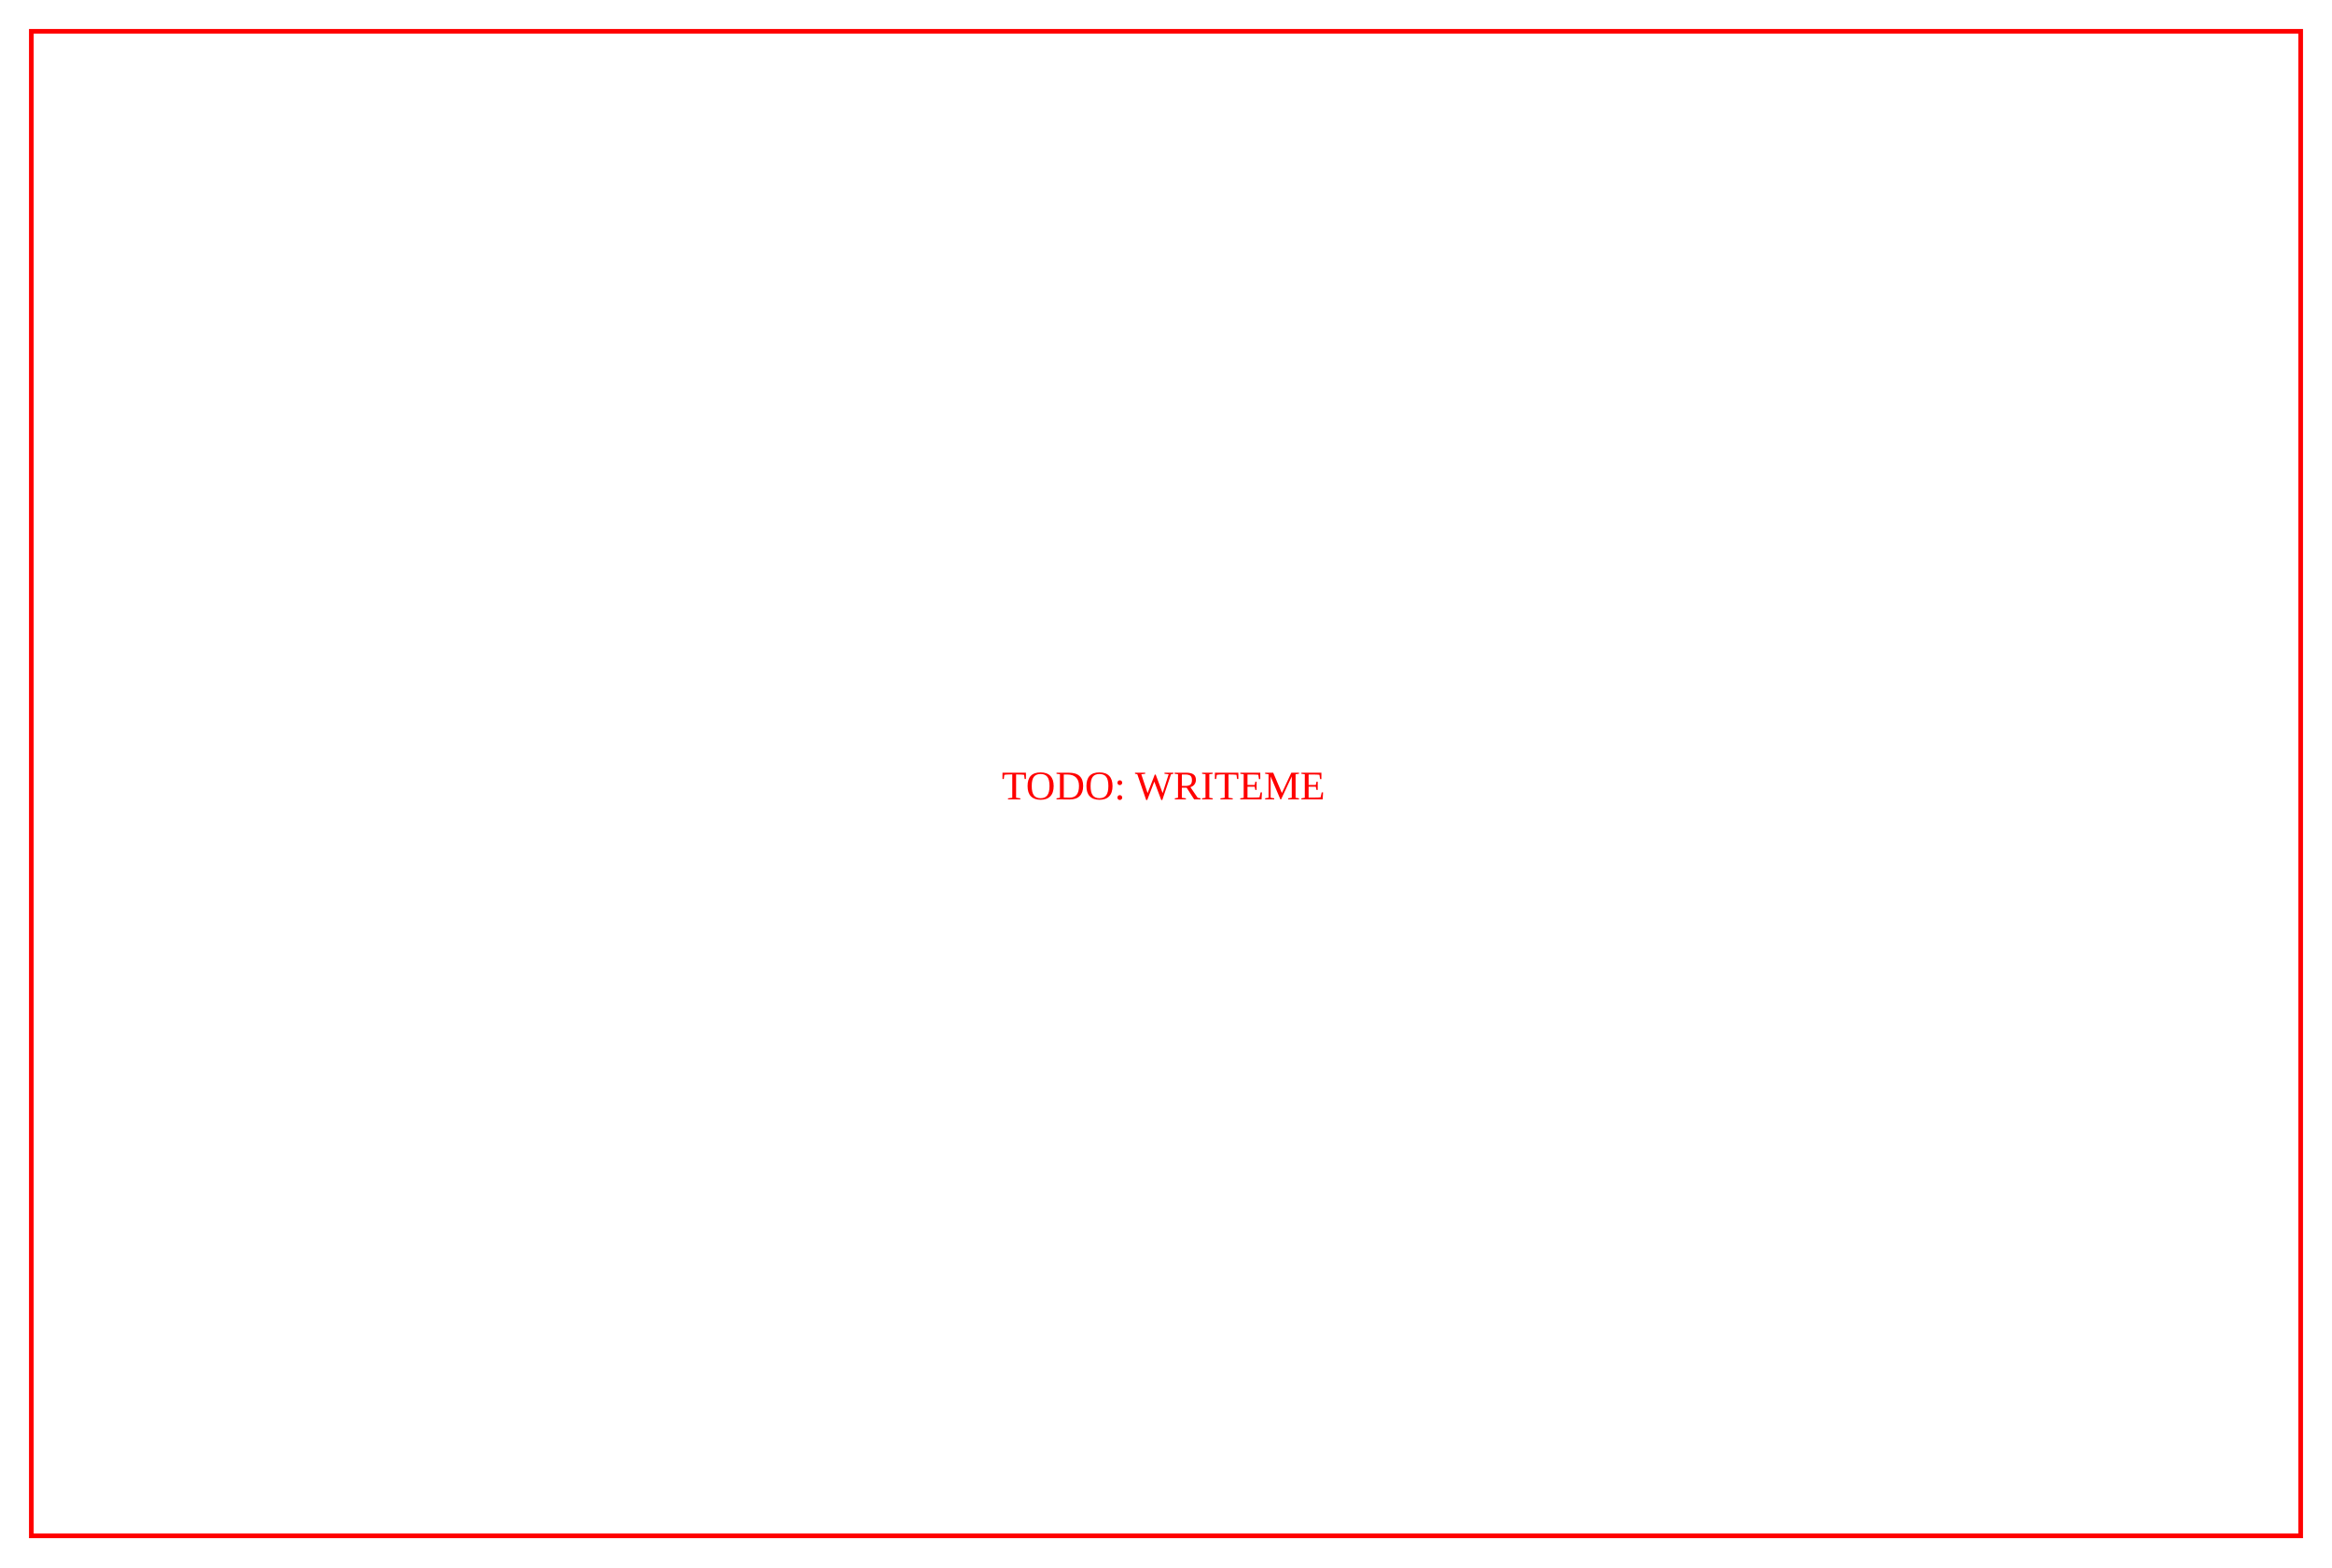
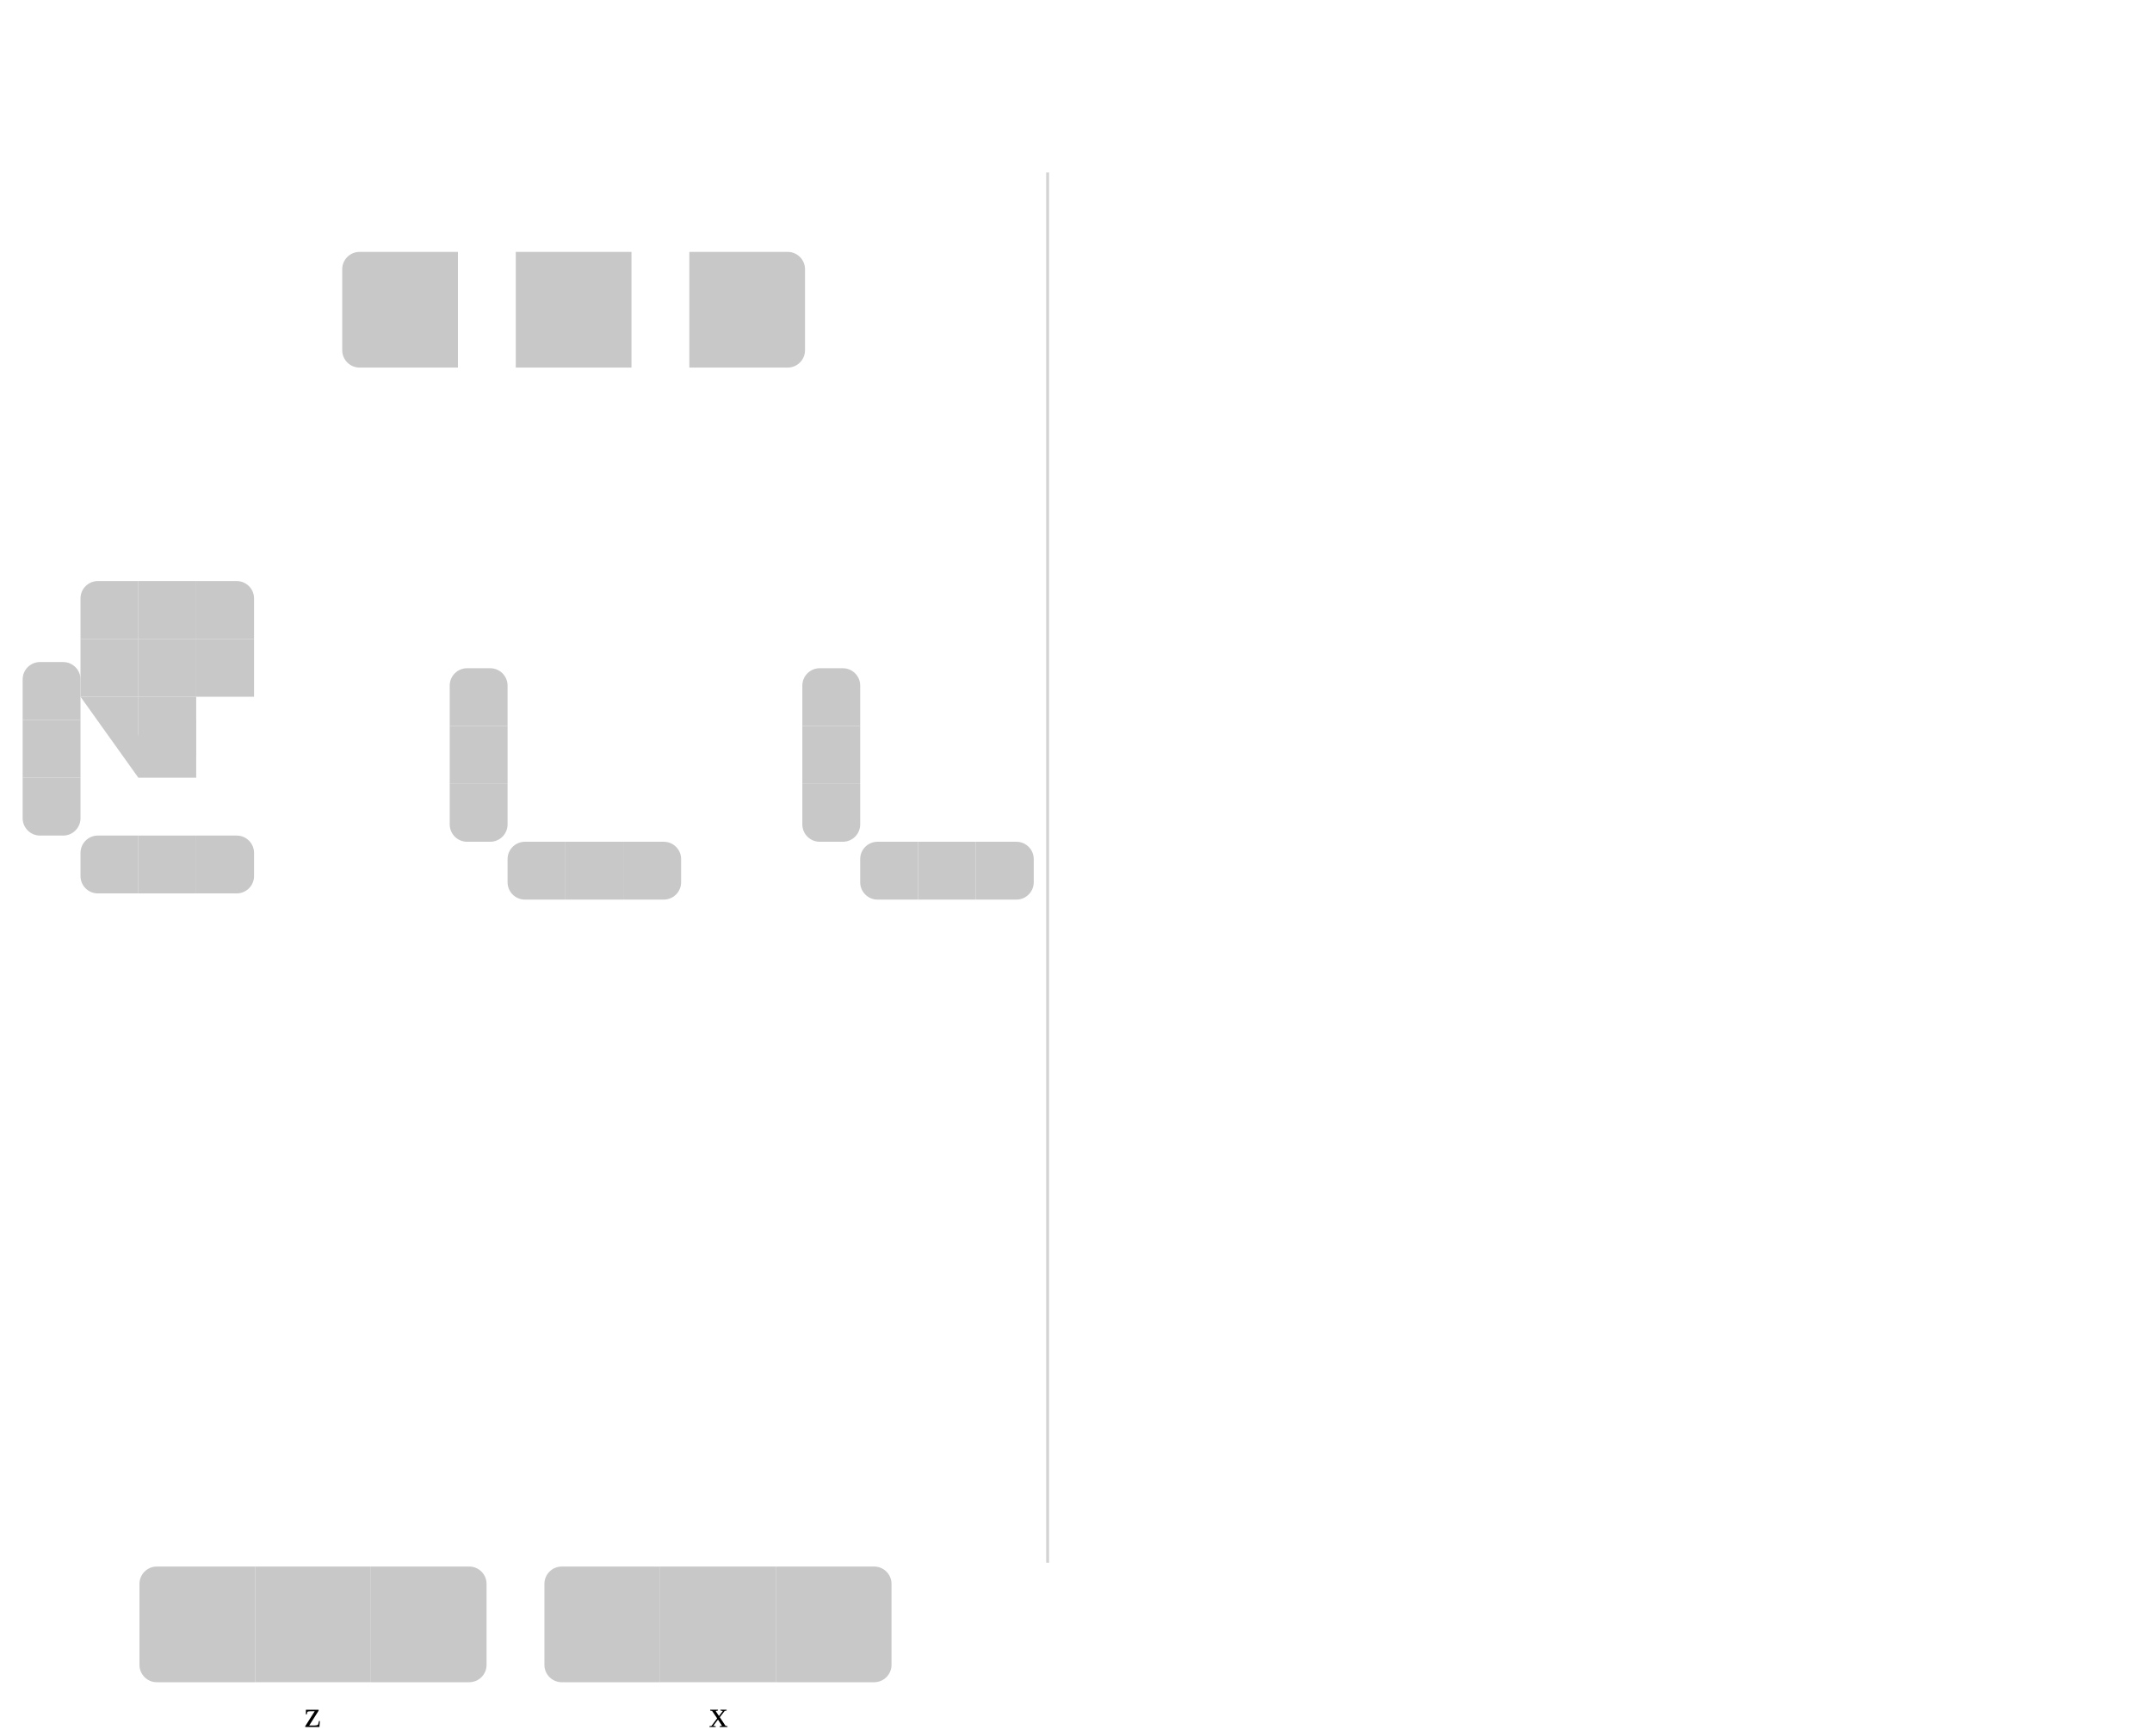
- <svg xmlns="http://www.w3.org/2000/svg" viewBox="0 0 744 500">
-   <rect x="10" y="10" width="724" height="480" style="stroke: rgb(255, 0, 0); stroke-width: 1.5; fill: none;" />
-   <text x="319.596" y="255.041" class="figure-text" style="fill: rgb(255, 0, 0); font-size: 13px; white-space: pre;">TODO: WRITEME</text>
+ <svg xmlns="http://www.w3.org/2000/svg" viewBox="0 0 744 600">
+   <defs>
+     <symbol id="arrow-right" viewBox="0 0 7.69 8.56">
+       <path style="fill: rgb(0, 0, 0);" d="M 7.69 4.28 C 4.911 5.279 2.314 6.725 0 8.56 L 1.55 4.28 L 0 0 C 2.314 1.835 4.911 3.28 7.69 4.28 Z" class="figure-path" />
+     </symbol>
+     <symbol id="arrow-up" viewBox="0 0 8.56 7.69">
+       <path style="fill: rgb(0, 0, 0);" d="M 4.28 0 a 27.2 27.2 0 0 0 4.28 7.69 L 4.28 6.14 l -4.28 1.55 A 27.17 27.17 0 0 0 4.28 0 Z" class="figure-path" />
+     </symbol>
+     <symbol id="arrow-left" viewBox="0 0 7.69 8.56">
+       <path style="fill: rgb(0, 0, 0);" d="M 0 4.28 a 27.2 27.2 0 0 0 7.69 -4.28 L 6.14 4.28 l 1.55 4.28 A 27.18 27.18 0 0 0 0 4.28 Z" class="figure-path" />
+     </symbol>
+     <symbol id="arrow-down" viewBox="0 0 8.56 7.69">
+       <path style="fill: rgb(0, 0, 0);" d="M 4.28 7.69 a 27.2 27.2 0 0 0 -4.28 -7.69 l 4.28 1.55 4.28 -1.55 A 27.18 27.18 0 0 0 4.28 7.69 Z" class="figure-path" />
+     </symbol>
+   </defs>
+   <g transform="matrix(1, 0, 0, 1, 10, 50.00001)" id="mlp-figure">
+     <g transform="matrix(1, 0, 0, 1, 178.2168, 491.6641)">
+       <g transform="matrix(1, 0, 0, 1, 0, 0)" class="feature">
+         <path style="fill: rgb(200, 200, 200)" d="M 0 6 a 6 6 0 0 1 6 -6 l 34 0 l 0 40 l -34 0 a 6 6 0 0 1 -6 -6 Z" class="figure-layer" />
+       </g>
+       <g transform="matrix(1, 0, 0, 1, 40, 0)" class="feature">
+         <path style="fill: rgb(200, 200, 200)" d="M 0 0 l 40 0 l 0 40 l -40 0 Z" class="figure-layer" />
+       </g>
+       <g transform="matrix(1, 0, 0, 1, 80, 0)" class="feature">
+         <path style="fill: rgb(200, 200, 200)" d="M 0 0 l 34 0 a 6 6 0 0 1 6 6 l 0 28 a 6 6 0 0 1 -6 6 l -34 0 Z" class="figure-layer" />
+       </g>
+       <text x="59.454" y="324.652" style="font-size: 13px; white-space: pre;" class="figure-text" transform="matrix(1, 0, 0, 1, -2.499939, -269.1718)">x</text>
+     </g>
+     <g transform="matrix(1, 0, 0, 1, 38.21684, 491.6641)">
+       <g transform="matrix(1, 0, 0, 1, 0, 0)" class="feature">
+         <path style="fill: rgb(200, 200, 200)" d="M 0 6 a 6 6 0 0 1 6 -6 l 34 0 l 0 40 l -34 0 a 6 6 0 0 1 -6 -6 Z" class="figure-layer" />
+       </g>
+       <g transform="matrix(1, 0, 0, 1, 40, 0)" class="feature">
+         <path style="fill: rgb(200, 200, 200)" d="M 0 0 l 40 0 l 0 40 l -40 0 Z" class="figure-layer" />
+       </g>
+       <g transform="matrix(1, 0, 0, 1, 80, 0)" class="feature">
+         <path style="fill: rgb(200, 200, 200)" d="M 0 0 l 34 0 a 6 6 0 0 1 6 6 l 0 28 a 6 6 0 0 1 -6 6 l -34 0 Z" class="figure-layer" />
+       </g>
+       <text x="59.454" y="324.652" style="font-size: 13px; white-space: pre;" class="figure-text" transform="matrix(1, 0, 0, 1, -2.49211, -269.1641)">z</text>
+     </g>
+     <g transform="matrix(1, 0, 0, 1, 17.8317, 238.9158)">
+       <g transform="matrix(1, 0, 0, 1, 0, 0)" class="feature">
+         <path style="fill: rgb(200, 200, 200)" d="M 0 6 a 6 6 0 0 1 6 -6 l 14 0 l 0 20 l -14 0 a 6 6 0 0 1 -6 -6 Z" class="figure-layer" />
+       </g>
+       <g transform="matrix(1, 0, 0, 1, 20, 0)" class="feature">
+         <path style="fill: rgb(200, 200, 200)" d="M 0 0 l 20 0 l 0 20 l -20 0 Z" class="figure-layer" />
+       </g>
+       <g transform="matrix(1, 0, 0, 1, 40, 0)" class="feature">
+         <path style="fill: rgb(200, 200, 200)" d="M 0 0 l 14 0 a 6 6 0 0 1 6 6 l 0 8 a 6 6 0 0 1 -6 6 l -14 0 Z" class="figure-layer" />
+       </g>
+     </g>
+     <g transform="matrix(1, 0, 0, 1, 165.4779, 241.0556)">
+       <g transform="matrix(1, 0, 0, 1, 0, 0)" class="feature">
+         <path style="fill: rgb(200, 200, 200)" d="M 0 6 a 6 6 0 0 1 6 -6 l 14 0 l 0 20 l -14 0 a 6 6 0 0 1 -6 -6 Z" class="figure-layer" />
+       </g>
+       <g transform="matrix(1, 0, 0, 1, 20, 0)" class="feature">
+         <path style="fill: rgb(200, 200, 200)" d="M 0 0 l 20 0 l 0 20 l -20 0 Z" class="figure-layer" />
+       </g>
+       <g transform="matrix(1, 0, 0, 1, 40, 0)" class="feature">
+         <path style="fill: rgb(200, 200, 200)" d="M 0 0 l 14 0 a 6 6 0 0 1 6 6 l 0 8 a 6 6 0 0 1 -6 6 l -14 0 Z" class="figure-layer" />
+       </g>
+     </g>
+     <g transform="matrix(1, 0, 0, 1, 287.3895, 241.0556)">
+       <g transform="matrix(1, 0, 0, 1, 0, 0)" class="feature">
+         <path style="fill: rgb(200, 200, 200)" d="M 0 6 a 6 6 0 0 1 6 -6 l 14 0 l 0 20 l -14 0 a 6 6 0 0 1 -6 -6 Z" class="figure-layer" />
+       </g>
+       <g transform="matrix(1, 0, 0, 1, 20, 0)" class="feature">
+         <path style="fill: rgb(200, 200, 200)" d="M 0 0 l 20 0 l 0 20 l -20 0 Z" class="figure-layer" />
+       </g>
+       <g transform="matrix(1, 0, 0, 1, 40, 0)" class="feature">
+         <path style="fill: rgb(200, 200, 200)" d="M 0 0 l 14 0 a 6 6 0 0 1 6 6 l 0 8 a 6 6 0 0 1 -6 6 l -14 0 Z" class="figure-layer" />
+       </g>
+     </g>
+     <g transform="matrix(0, 1, -1, 0, 17.8317, 178.9158)">
+       <g transform="matrix(1, 0, 0, 1, 0, 0)" class="feature">
+         <path style="fill: rgb(200, 200, 200)" d="M 0 6 a 6 6 0 0 1 6 -6 l 14 0 l 0 20 l -14 0 a 6 6 0 0 1 -6 -6 Z" class="figure-layer" />
+       </g>
+       <g transform="matrix(1, 0, 0, 1, 20, 0)" class="feature">
+         <path style="fill: rgb(200, 200, 200)" d="M 0 0 l 20 0 l 0 20 l -20 0 Z" class="figure-layer" />
+       </g>
+       <g transform="matrix(1, 0, 0, 1, 40, 0)" class="feature">
+         <path style="fill: rgb(200, 200, 200)" d="M 0 0 l 14 0 a 6 6 0 0 1 6 6 l 0 8 a 6 6 0 0 1 -6 6 l -14 0 Z" class="figure-layer" />
+       </g>
+     </g>
+     <g transform="matrix(0, 1, -1, 0, 165.4779, 181.0556)">
+       <g transform="matrix(1, 0, 0, 1, 0, 0)" class="feature">
+         <path style="fill: rgb(200, 200, 200)" d="M 0 6 a 6 6 0 0 1 6 -6 l 14 0 l 0 20 l -14 0 a 6 6 0 0 1 -6 -6 Z" class="figure-layer" />
+       </g>
+       <g transform="matrix(1, 0, 0, 1, 20, 0)" class="feature">
+         <path style="fill: rgb(200, 200, 200)" d="M 0 0 l 20 0 l 0 20 l -20 0 Z" class="figure-layer" />
+       </g>
+       <g transform="matrix(1, 0, 0, 1, 40, 0)" class="feature">
+         <path style="fill: rgb(200, 200, 200)" d="M 0 0 l 14 0 a 6 6 0 0 1 6 6 l 0 8 a 6 6 0 0 1 -6 6 l -14 0 Z" class="figure-layer" />
+       </g>
+     </g>
+     <g transform="matrix(0, 1, -1, 0, 287.3895, 181.0556)">
+       <g transform="matrix(1, 0, 0, 1, 0, 0)" class="feature">
+         <path style="fill: rgb(200, 200, 200)" d="M 0 6 a 6 6 0 0 1 6 -6 l 14 0 l 0 20 l -14 0 a 6 6 0 0 1 -6 -6 Z" class="figure-layer" />
+       </g>
+       <g transform="matrix(1, 0, 0, 1, 20, 0)" class="feature">
+         <path style="fill: rgb(200, 200, 200)" d="M 0 0 l 20 0 l 0 20 l -20 0 Z" class="figure-layer" />
+       </g>
+       <g transform="matrix(1, 0, 0, 1, 40, 0)" class="feature">
+         <path style="fill: rgb(200, 200, 200)" d="M 0 0 l 14 0 a 6 6 0 0 1 6 6 l 0 8 a 6 6 0 0 1 -6 6 l -14 0 Z" class="figure-layer" />
+       </g>
+     </g>
+     <g transform="matrix(1, 0, 0, 1, 377, 60.00001)" id="cnn-figure">
+       </g>
+     <g transform="matrix(1, 0, 0, 1, 108.3167, 37.0984)">
+       <g transform="matrix(1, 0, 0, 1, 0, 0)" class="feature">
+         <path style="fill: rgb(200, 200, 200)" d="M 0 6 a 6 6 0 0 1 6 -6 l 34 0 l 0 40 l -34 0 a 6 6 0 0 1 -6 -6 Z" class="figure-layer" />
+       </g>
+       <g transform="matrix(1, 0, 0, 1, 60, 0)" class="feature">
+         <path style="fill: rgb(200, 200, 200)" d="M 0 0 l 40 0 l 0 40 l -40 0 Z" class="figure-layer" />
+       </g>
+       <g transform="matrix(1, 0, 0, 1, 120, 0)" class="feature">
+         <path style="fill: rgb(200, 200, 200)" d="M 0 0 l 34 0 a 6 6 0 0 1 6 6 l 0 28 a 6 6 0 0 1 -6 6 l -34 0 Z" class="figure-layer" />
+       </g>
+     </g>
+     <g transform="matrix(1, 0, 0, 1, 17.8317, 150.9158)">
+       <g transform="matrix(1, 0, 0, 1, 0, 0)" class="feature">
+         <path style="fill: rgb(200, 200, 200)" d="M 0 6 a 6 6 0 0 1 6 -6 l 14 0 l 0 20 l -20 0 Z" class="figure-layer" />
+       </g>
+       <g transform="matrix(1, 0, 0, 1, 20, 0)" class="feature">
+         <path style="fill: rgb(200, 200, 200)" d="M 0 0 l 20 0 l 0 20 l -20 0 Z" class="figure-layer" />
+       </g>
+       <g transform="matrix(1, 0, 0, 1, 40, 0)" class="feature">
+         <path style="fill: rgb(200, 200, 200)" d="M 0 0 l 14 0 a 6 6 0 0 1 6 6 l 0 14l -20 0 Z" class="figure-layer" />
+       </g>
+       <g transform="matrix(1, 0, 0, 1, 0, 20)" class="feature">
+         <path style="fill: rgb(200, 200, 200)" d="M 0 0 l 20 0 l 0 20 l -20 0 Z" class="figure-layer" />
+       </g>
+       <g transform="matrix(1, 0, 0, 1, 20, 20)" class="feature">
+         <path style="fill: rgb(200, 200, 200)" d="M 0 0 l 20 0 l 0 20 l -20 0 Z" class="figure-layer" />
+       </g>
+       <g transform="matrix(1, 0, 0, 1, 40, 20)" class="feature">
+         <path style="fill: rgb(200, 200, 200)" d="M 0 0 l 20 0 l 0 20 l -20 0 Z" class="figure-layer" />
+       </g>
+       <g transform="matrix(1, 0, 0, 1, 0, 40)" class="feature">
+         <path style="fill: rgb(200, 200, 200)" d="M 0 0 l 20 0 l 0 14 a 6 6 0 0 1 6 -6 l 14 0 l 0 20 l -20 0 Z" class="figure-layer" />
+       </g>
+       <g transform="matrix(1, 0, 0, 1, 20, 40)" class="feature">
+         <path style="fill: rgb(200, 200, 200)" d="M 0 0 l 20 0 l 0 20 l -20 0 Z" class="figure-layer" />
+       </g>
+     </g>
+   </g>
+   <line x1="362.194" y1="540.364" x2="362.194" y2="59.636" style="stroke: rgb(211, 211, 211);" />
</svg>
